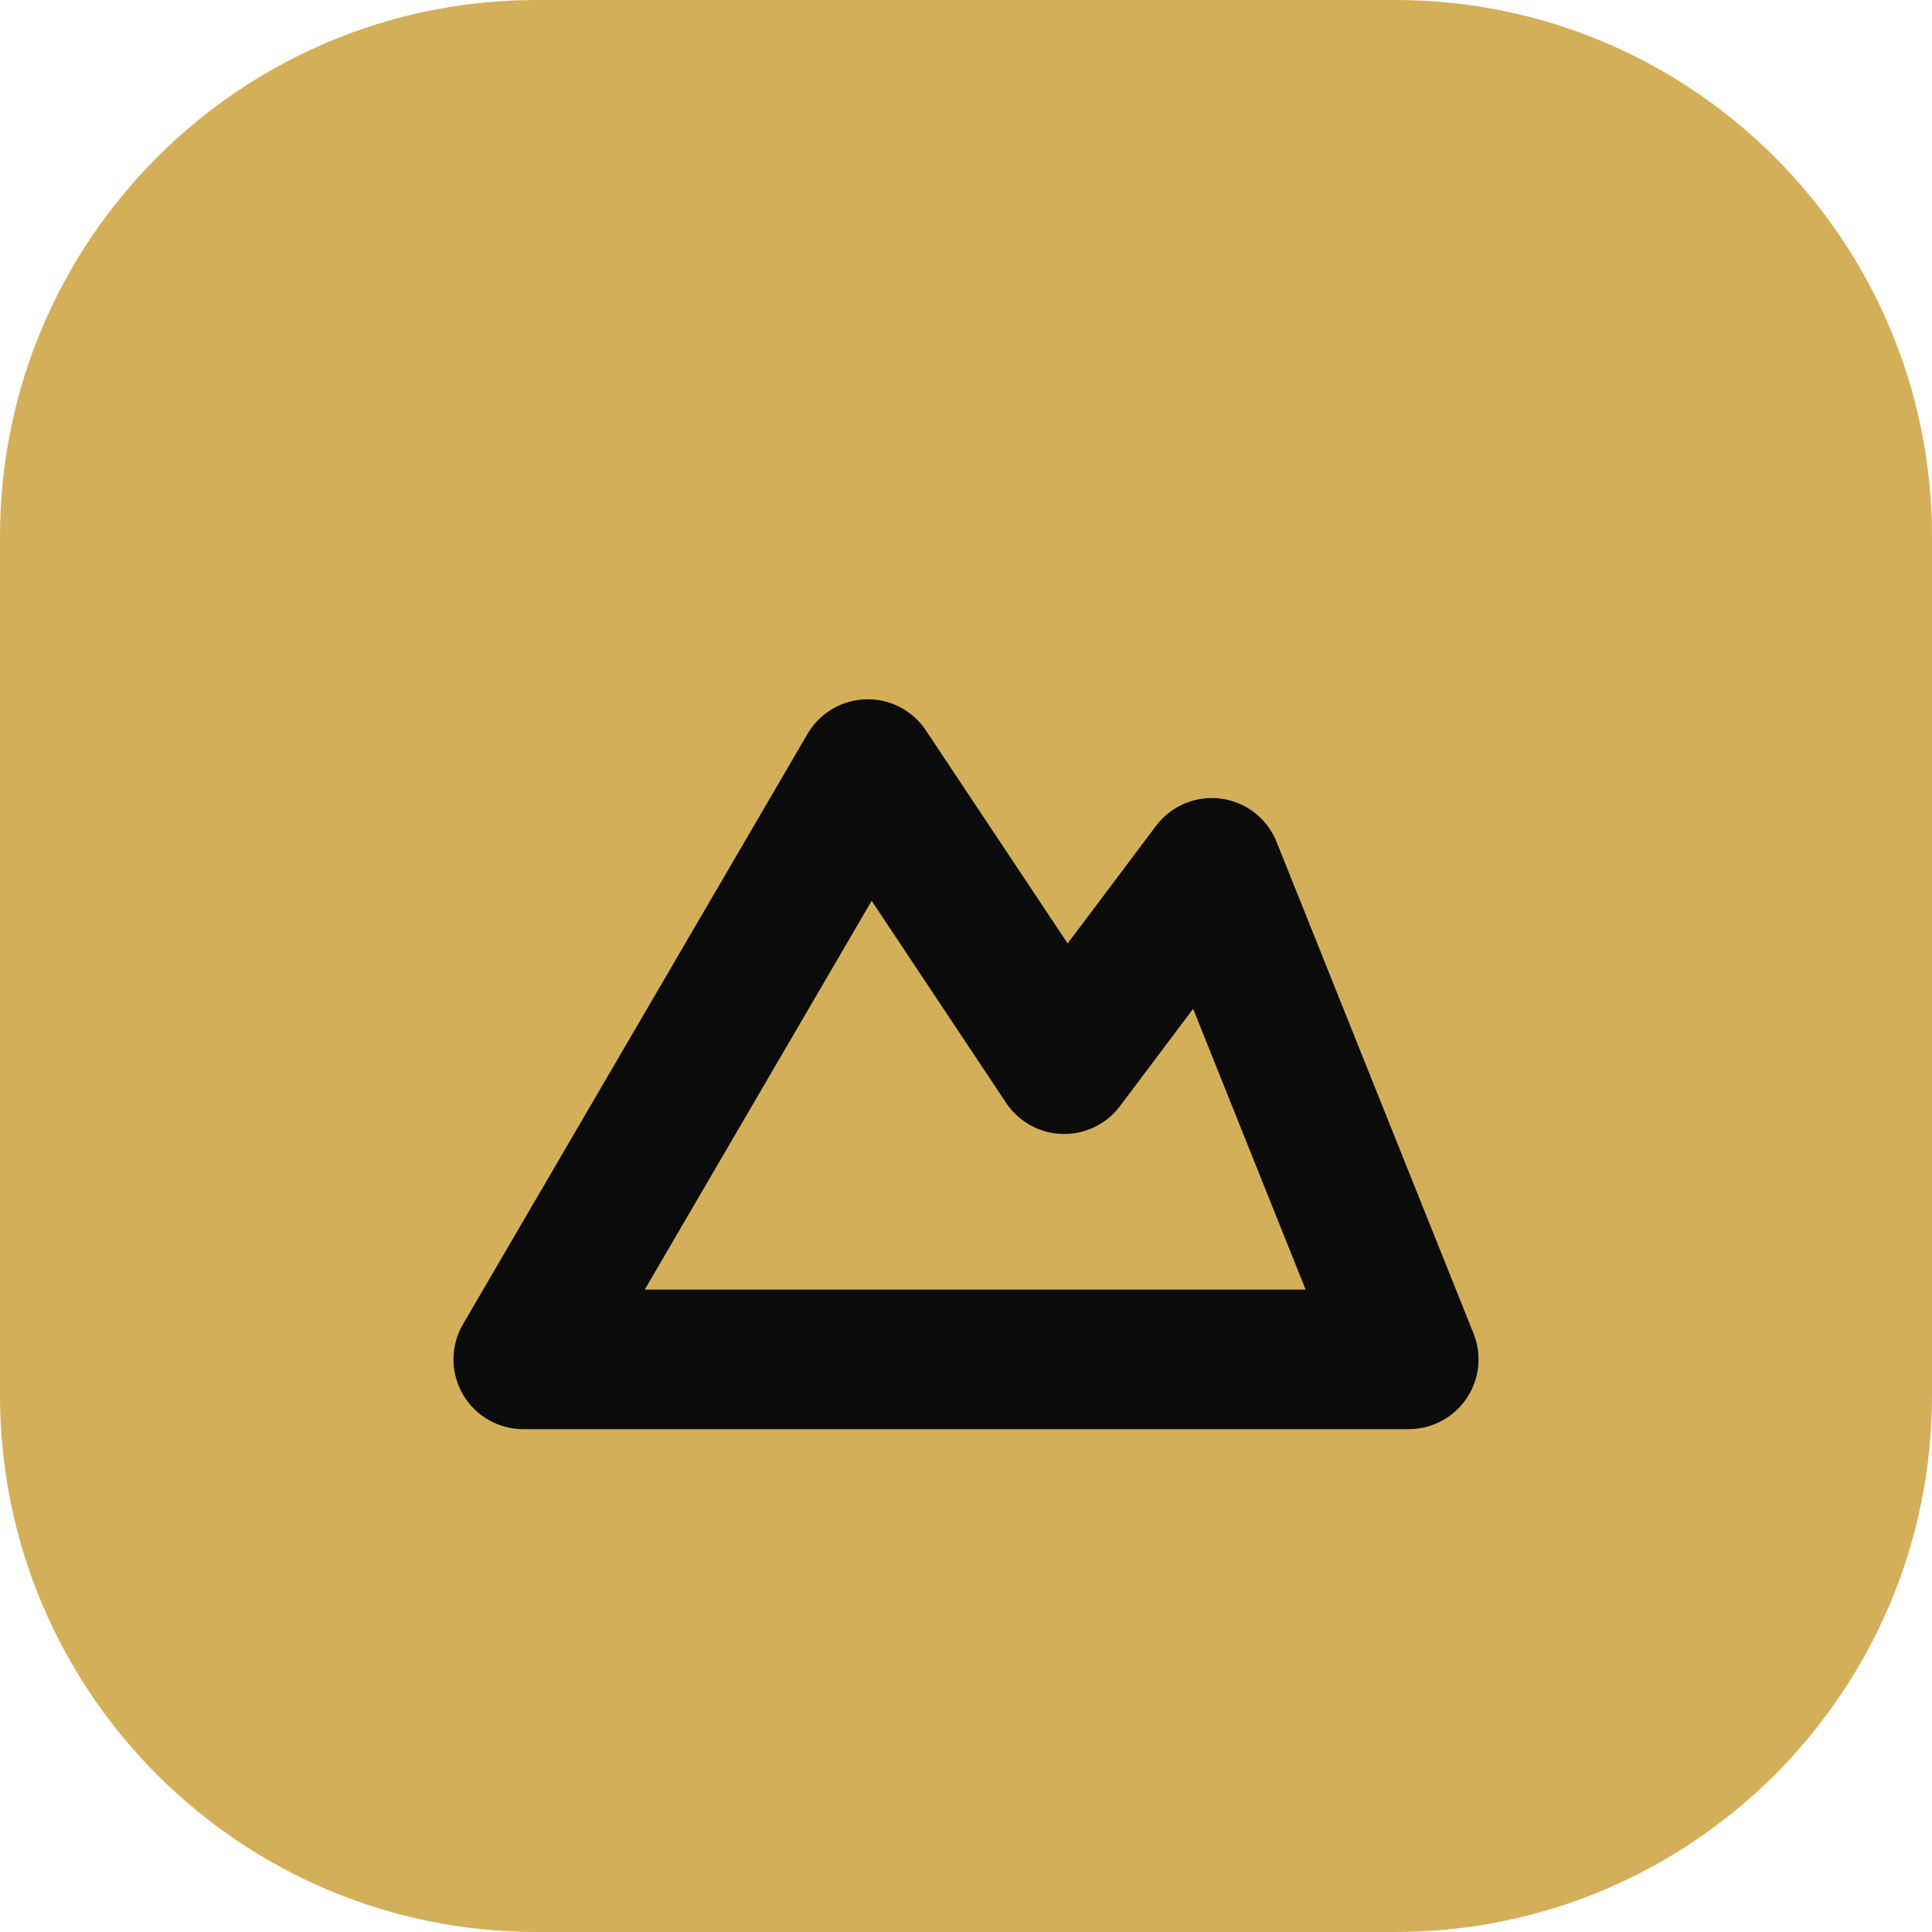
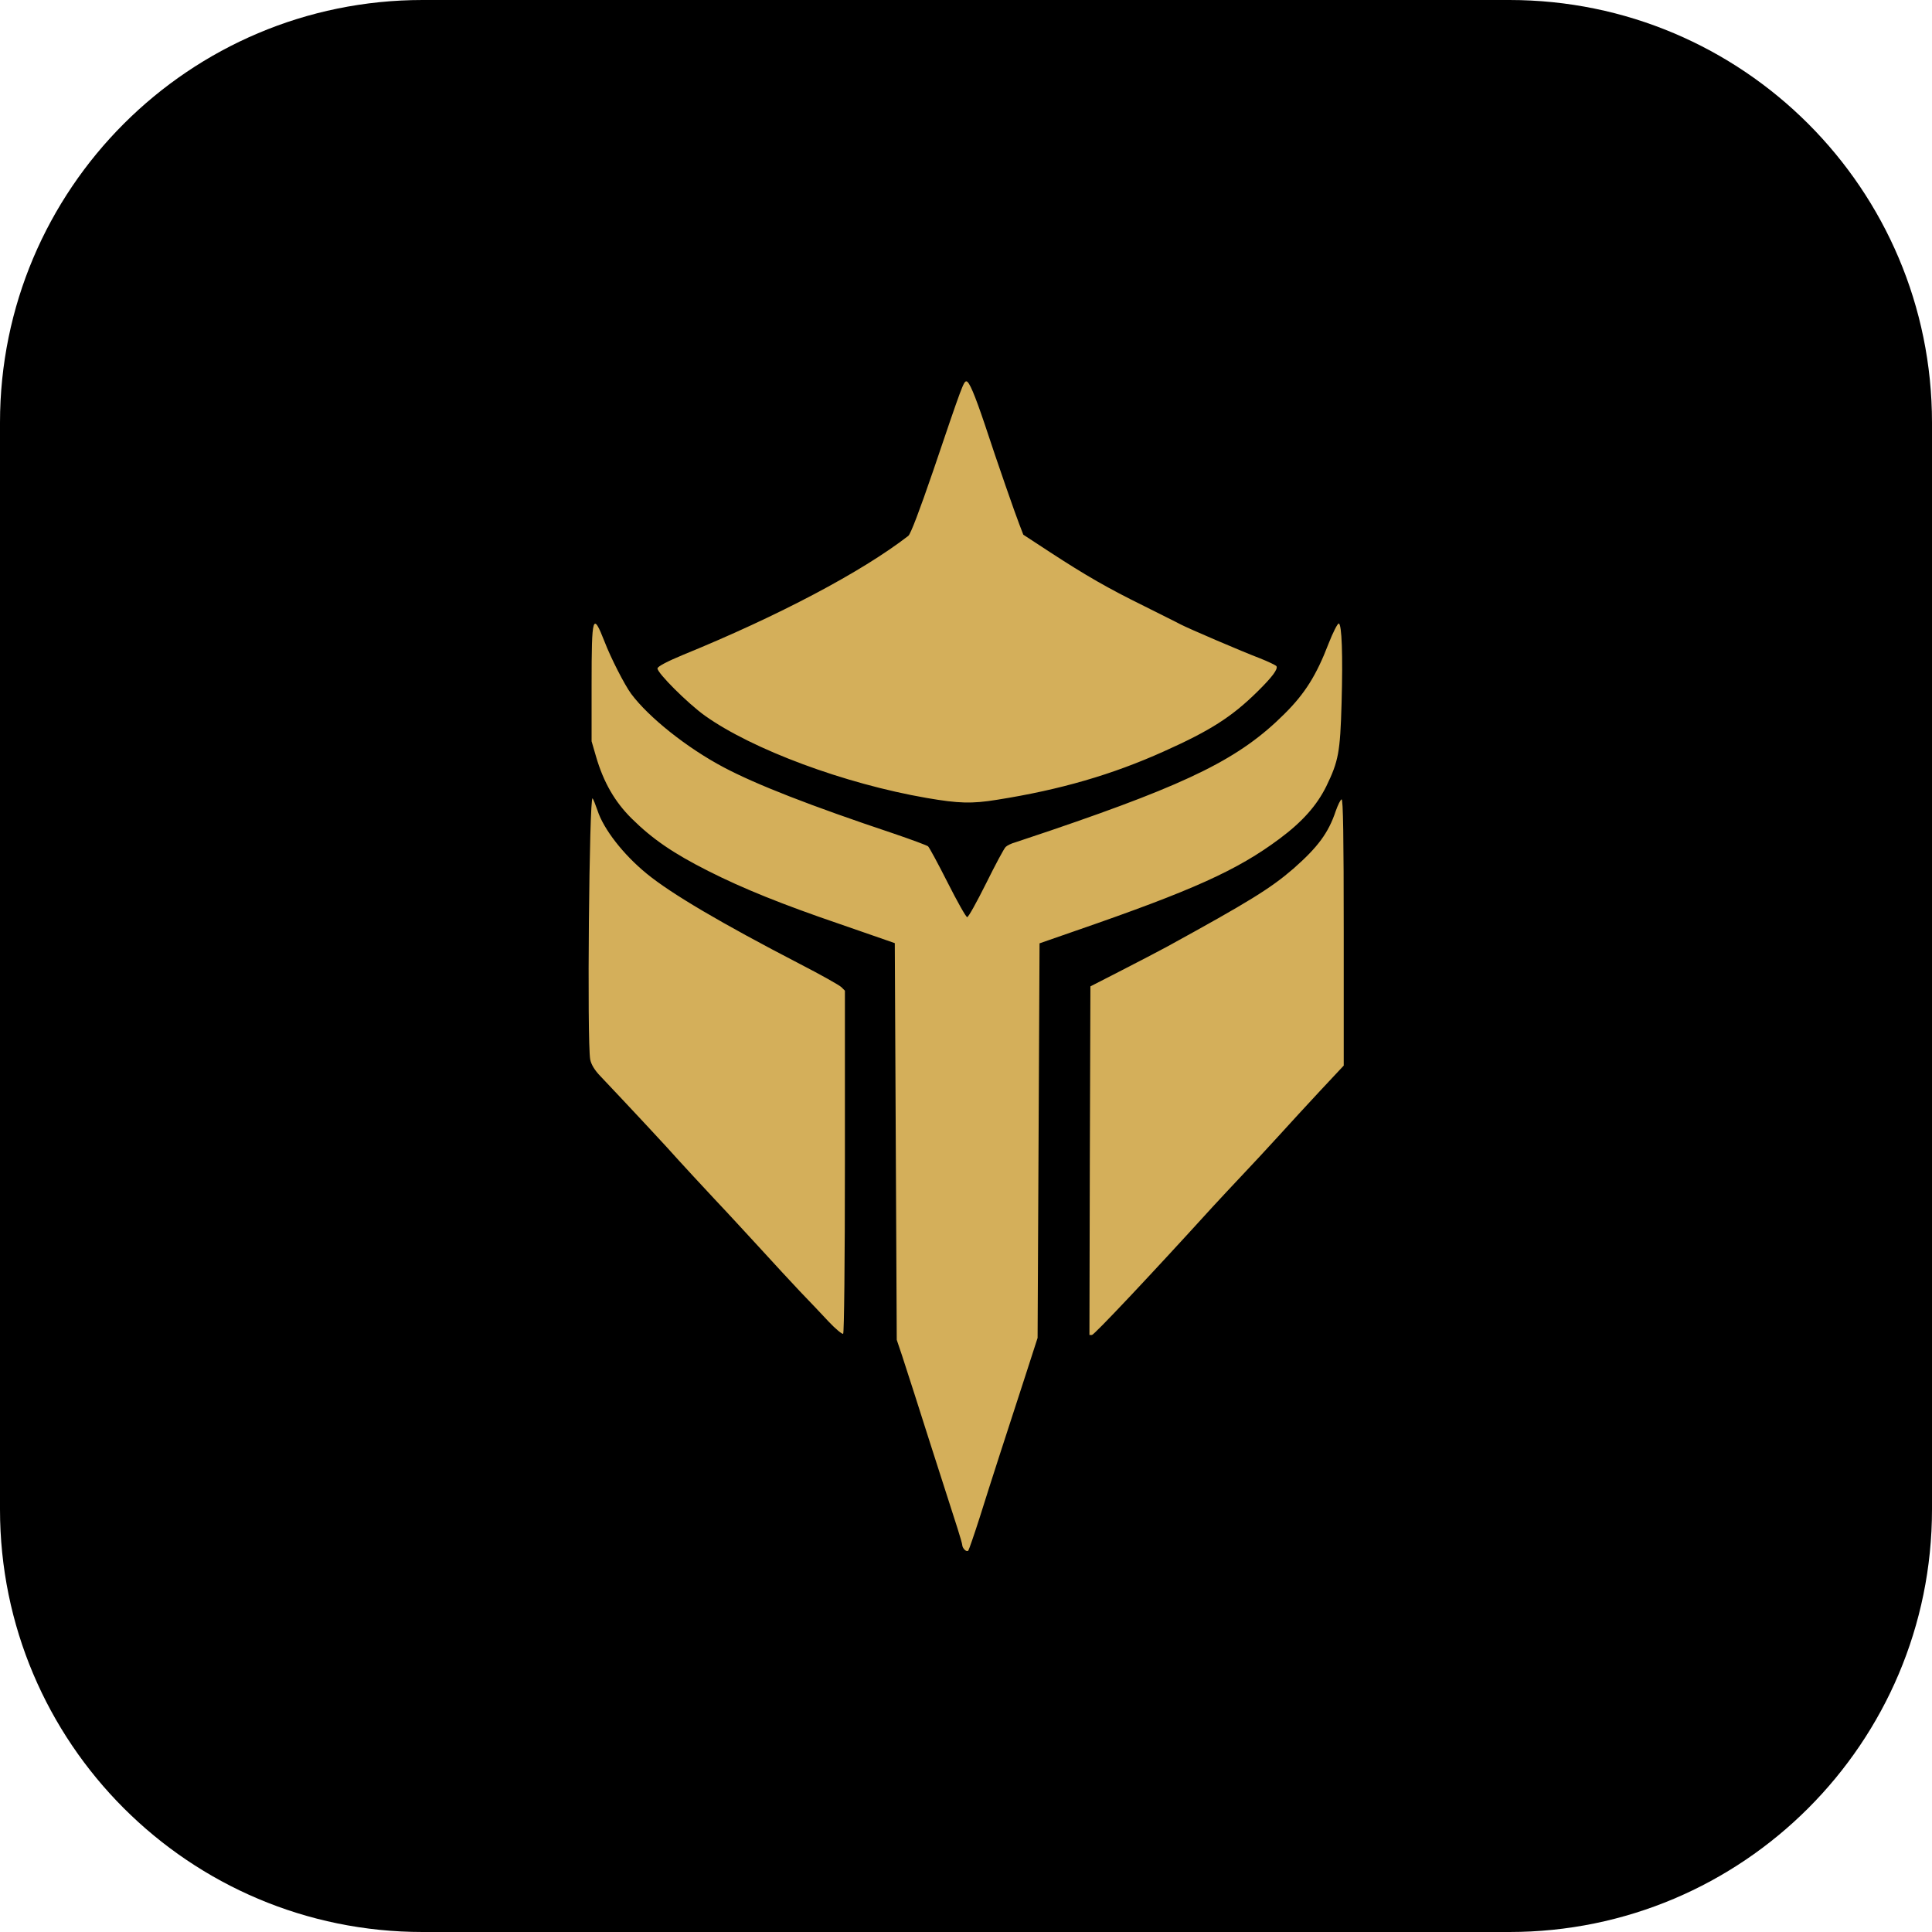
- <svg xmlns="http://www.w3.org/2000/svg" viewBox="0 0 36 36">
-   <rect width="36" height="36" rx="10" fill="#d4af5a" />
-   <path d="M9.75 25.33L16.17 14.33L19.83 19.83L22.58 16.17L26.25 25.33H9.75Z" fill="none" stroke="#0b0b0c" stroke-width="2.6" stroke-linecap="round" stroke-linejoin="round" />
+ <svg xmlns="http://www.w3.org/2000/svg" viewBox="0 0 64 64">
+   <rect width="64" height="64" rx="14" fill="#000000" />
+   <g transform="translate(19.5 12.6) scale(0.0648)">
+     <path fill="#d4af5a" fill-rule="evenodd" d="M192.2 597.8C191.5 597.1 191.0 596.1 191.0 595.5C191.0 594.9 189.9 591.1 188.6 587.0C176.4 549.2 169.6 527.7 166.5 518.0C164.5 511.7 161.6 502.9 160.2 498.5L157.5 490.5L157.0 389.1L156.5 287.7L152.5 286.3C150.3 285.5 139.3 281.7 128.0 277.8C99.0 267.9 78.9 259.8 61.1 250.8C43.3 241.8 32.6 234.5 22.0 224.0C13.3 215.4 7.6 205.4 3.8 192.4L1.5 184.5L1.5 155.3C1.5 120.1 2.1 118.2 8.1 133.5C11.3 141.9 18.4 155.7 21.7 160.2C30.7 172.3 50.3 187.9 69.0 197.8C85.6 206.6 113.2 217.4 156.0 231.7C165.1 234.8 172.9 237.7 173.5 238.2C174.1 238.7 178.6 247.0 183.5 256.7C188.4 266.4 192.9 274.4 193.5 274.4C194.1 274.5 198.4 266.7 203.2 257.1C207.9 247.6 212.4 239.2 213.2 238.5C213.9 237.8 216.1 236.7 218.0 236.2C219.9 235.6 228.2 232.8 236.5 230.0C307.8 205.7 333.0 193.1 355.6 170.6C366.2 160.1 372.0 150.8 378.2 134.7C380.5 128.8 382.9 124.1 383.5 124.3C385.0 124.8 385.6 140.0 384.9 165.0C384.2 190.2 383.3 194.7 377.1 207.5C372.2 217.4 364.8 225.7 353.1 234.4C331.6 250.4 309.1 260.6 248.9 281.4L230.5 287.8L230.0 388.6L229.5 489.5L223.2 509.0C213.2 539.7 205.6 563.1 200.0 581.0C197.1 590.1 194.4 597.8 194.1 598.2C193.7 598.7 192.9 598.5 192.2 597.8ZM122.8 481.3C119.4 477.6 112.6 470.5 107.9 465.6C103.2 460.6 94.4 451.1 88.4 444.5C82.4 438.0 71.7 426.3 64.5 418.7C57.3 411.0 49.0 402.0 46.0 398.7C41.3 393.3 20.5 371.0 6.0 355.7C3.0 352.6 1.3 349.7 0.8 347.2C-0.9 338.2 0.3 211.8 2.0 213.7C2.4 214.1 3.5 216.9 4.5 219.8C7.6 229.4 17.7 242.4 29.7 252.2C42.3 262.5 67.8 277.5 107.9 298.3C118.6 303.8 128.2 309.2 129.2 310.2L131.0 312.0L131.0 399.4C131.0 450.3 130.6 487.1 130.1 487.4C129.6 487.7 126.3 485.0 122.8 481.3ZM256.2 398.9L256.5 309.8L272.5 301.6C281.3 297.1 291.6 291.7 295.5 289.6C337.8 266.4 348.6 259.7 360.3 249.6C372.8 238.6 378.2 231.3 381.9 220.2C383.0 217.1 384.3 214.4 384.9 214.2C385.7 213.9 386.0 233.7 386.0 282.1L386.0 350.3L374.2 362.9C367.8 369.8 358.0 380.4 352.5 386.5C347.0 392.5 338.9 401.3 334.4 406.0C329.9 410.7 323.0 418.2 318.9 422.6C286.9 457.8 258.4 488.0 257.3 488.0L256.0 488.0L256.2 398.9ZM172.9 213.5C130.7 206.2 83.7 188.7 59.4 171.4C50.5 165.0 34.8 149.3 35.2 147.2C35.4 146.2 40.1 143.7 48.3 140.3C96.8 120.5 139.5 98.0 163.4 79.5C164.6 78.6 169.1 66.7 176.1 46.3C190.9 2.6 191.7 0.5 193.1 0.5C194.5 0.5 197.3 7.1 202.5 22.5C209.0 42.3 218.2 68.6 220.2 73.7L222.2 78.9L235.8 87.8C254.2 99.8 265.5 106.3 284.0 115.4C292.5 119.7 300.9 123.8 302.5 124.7C306.7 126.9 334.0 138.6 343.2 142.1C347.5 143.8 351.2 145.6 351.6 146.1C352.5 147.6 349.4 151.7 341.9 159.1C328.8 172.0 317.9 179.0 294.0 189.7C267.8 201.5 241.1 209.3 208.8 214.4C195.9 216.5 189.2 216.3 172.9 213.5Z" />
+   </g>
</svg>
